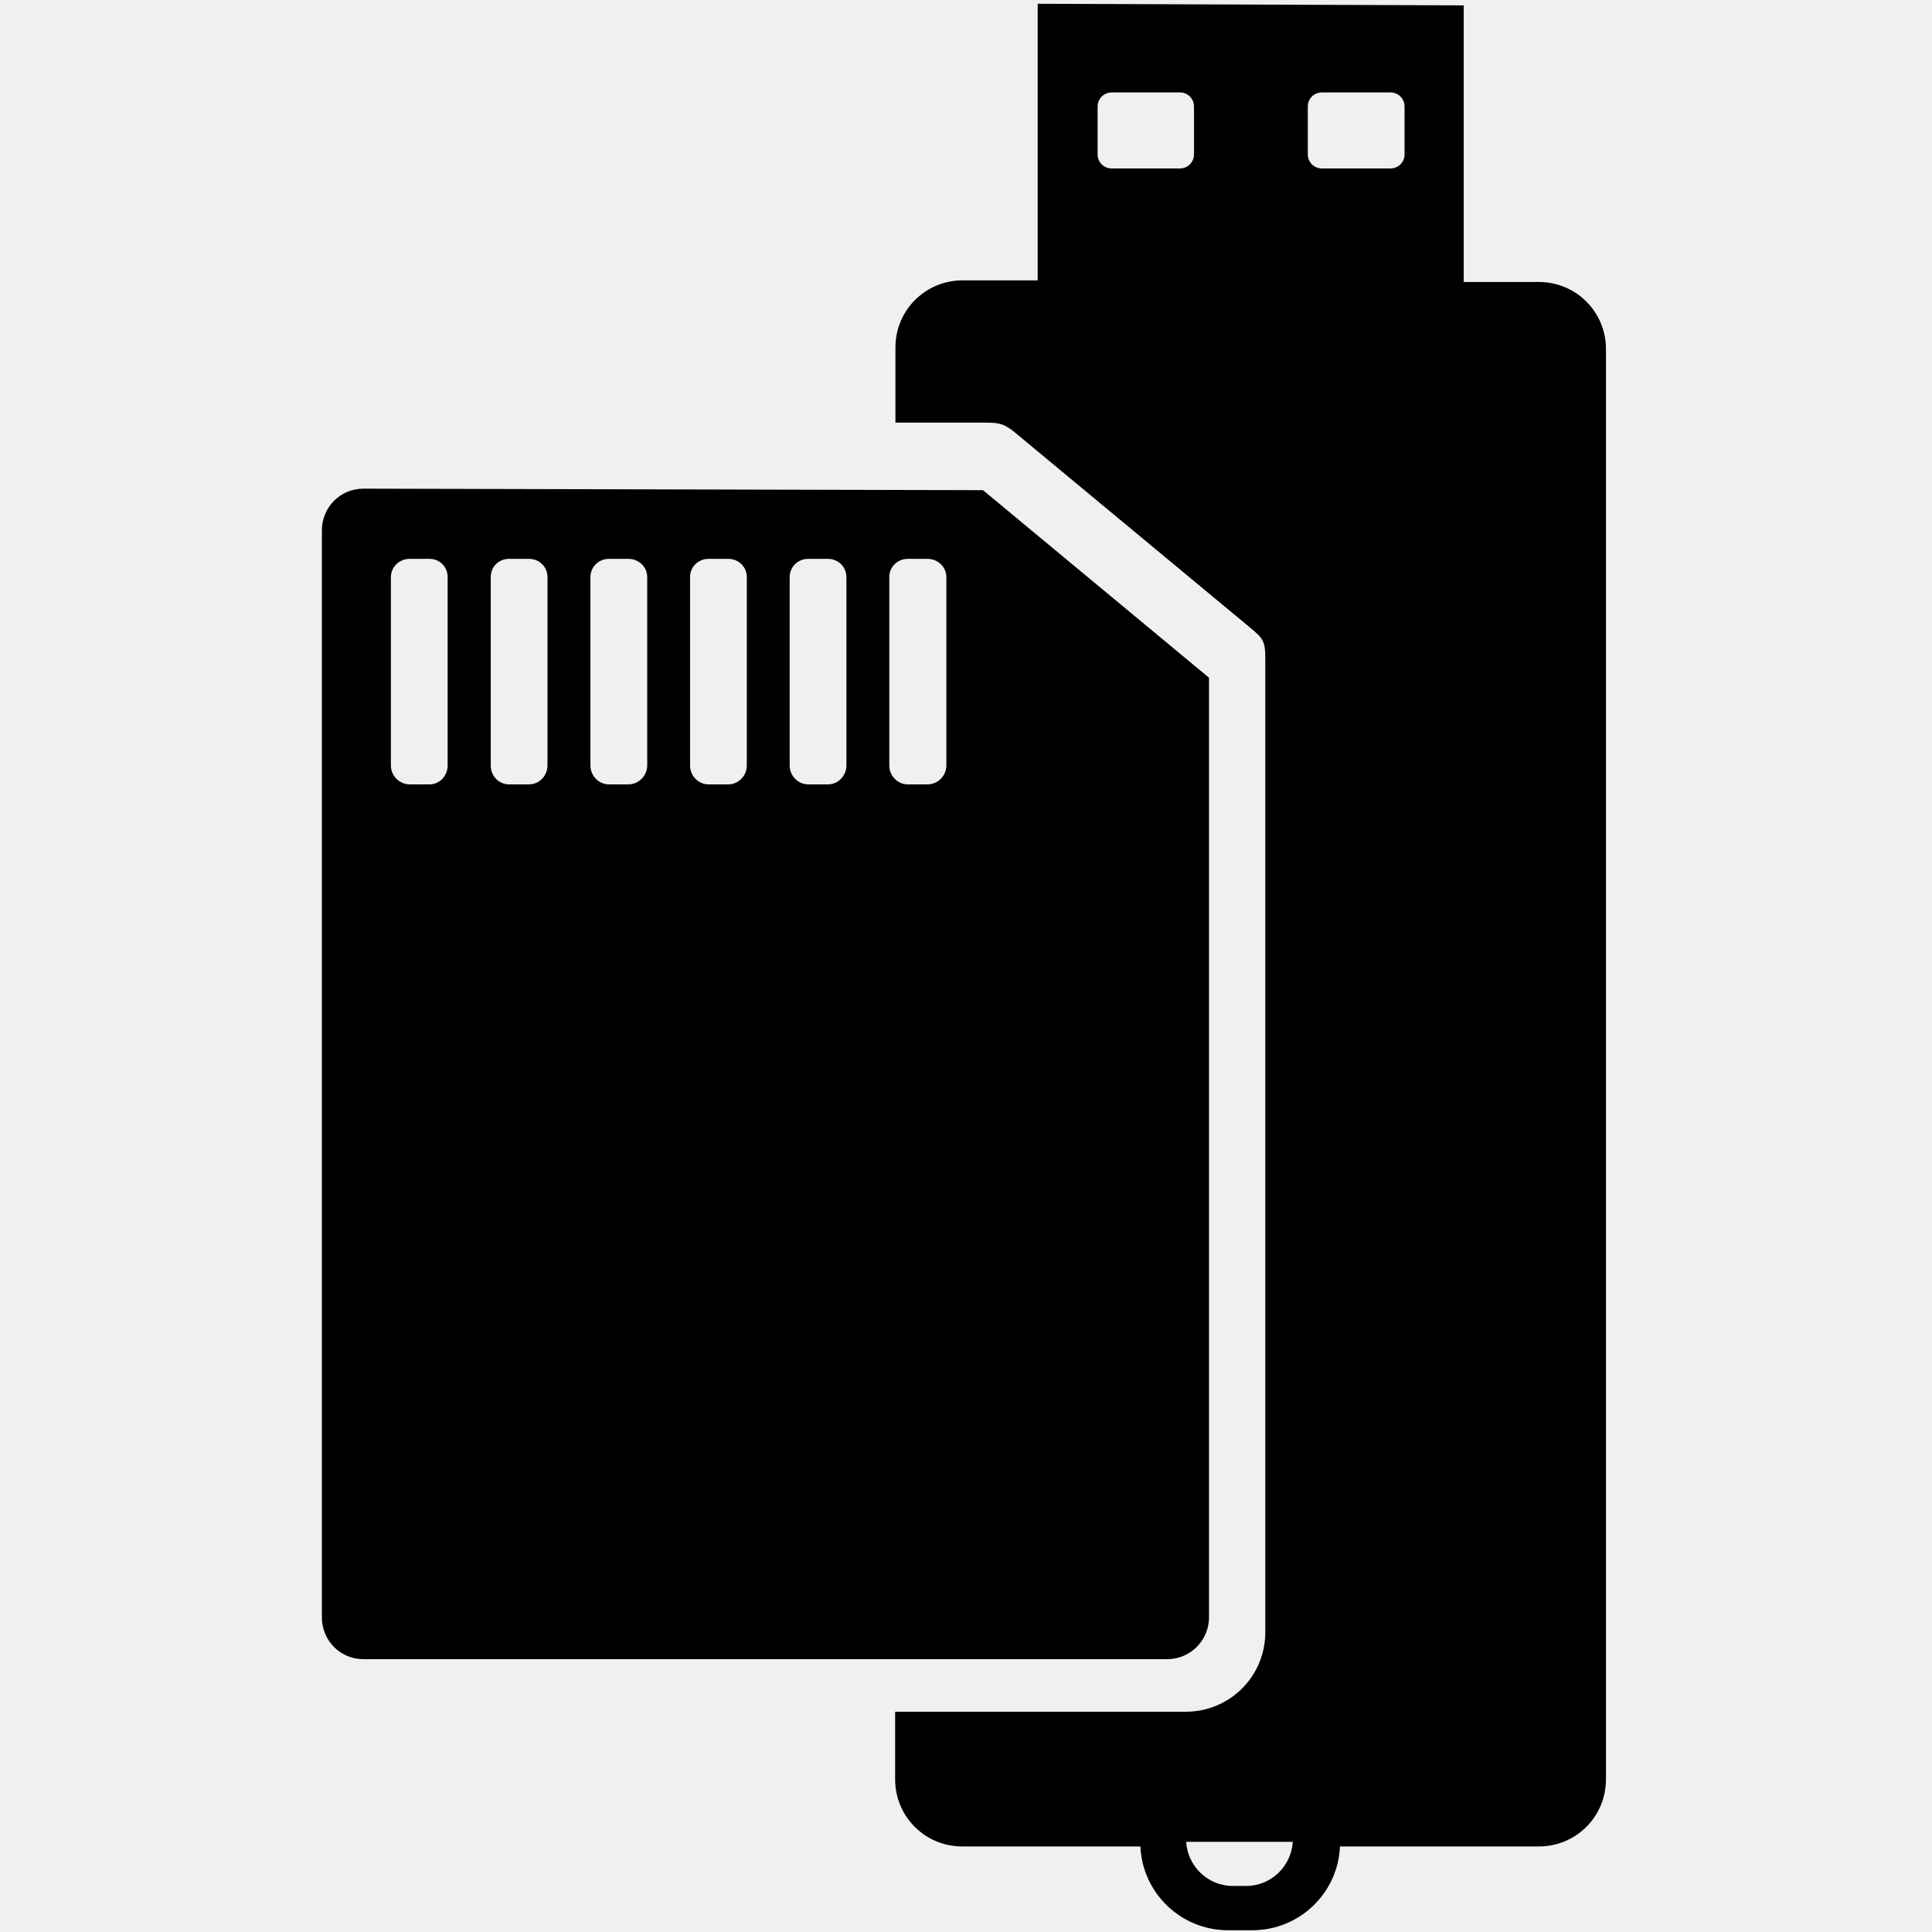
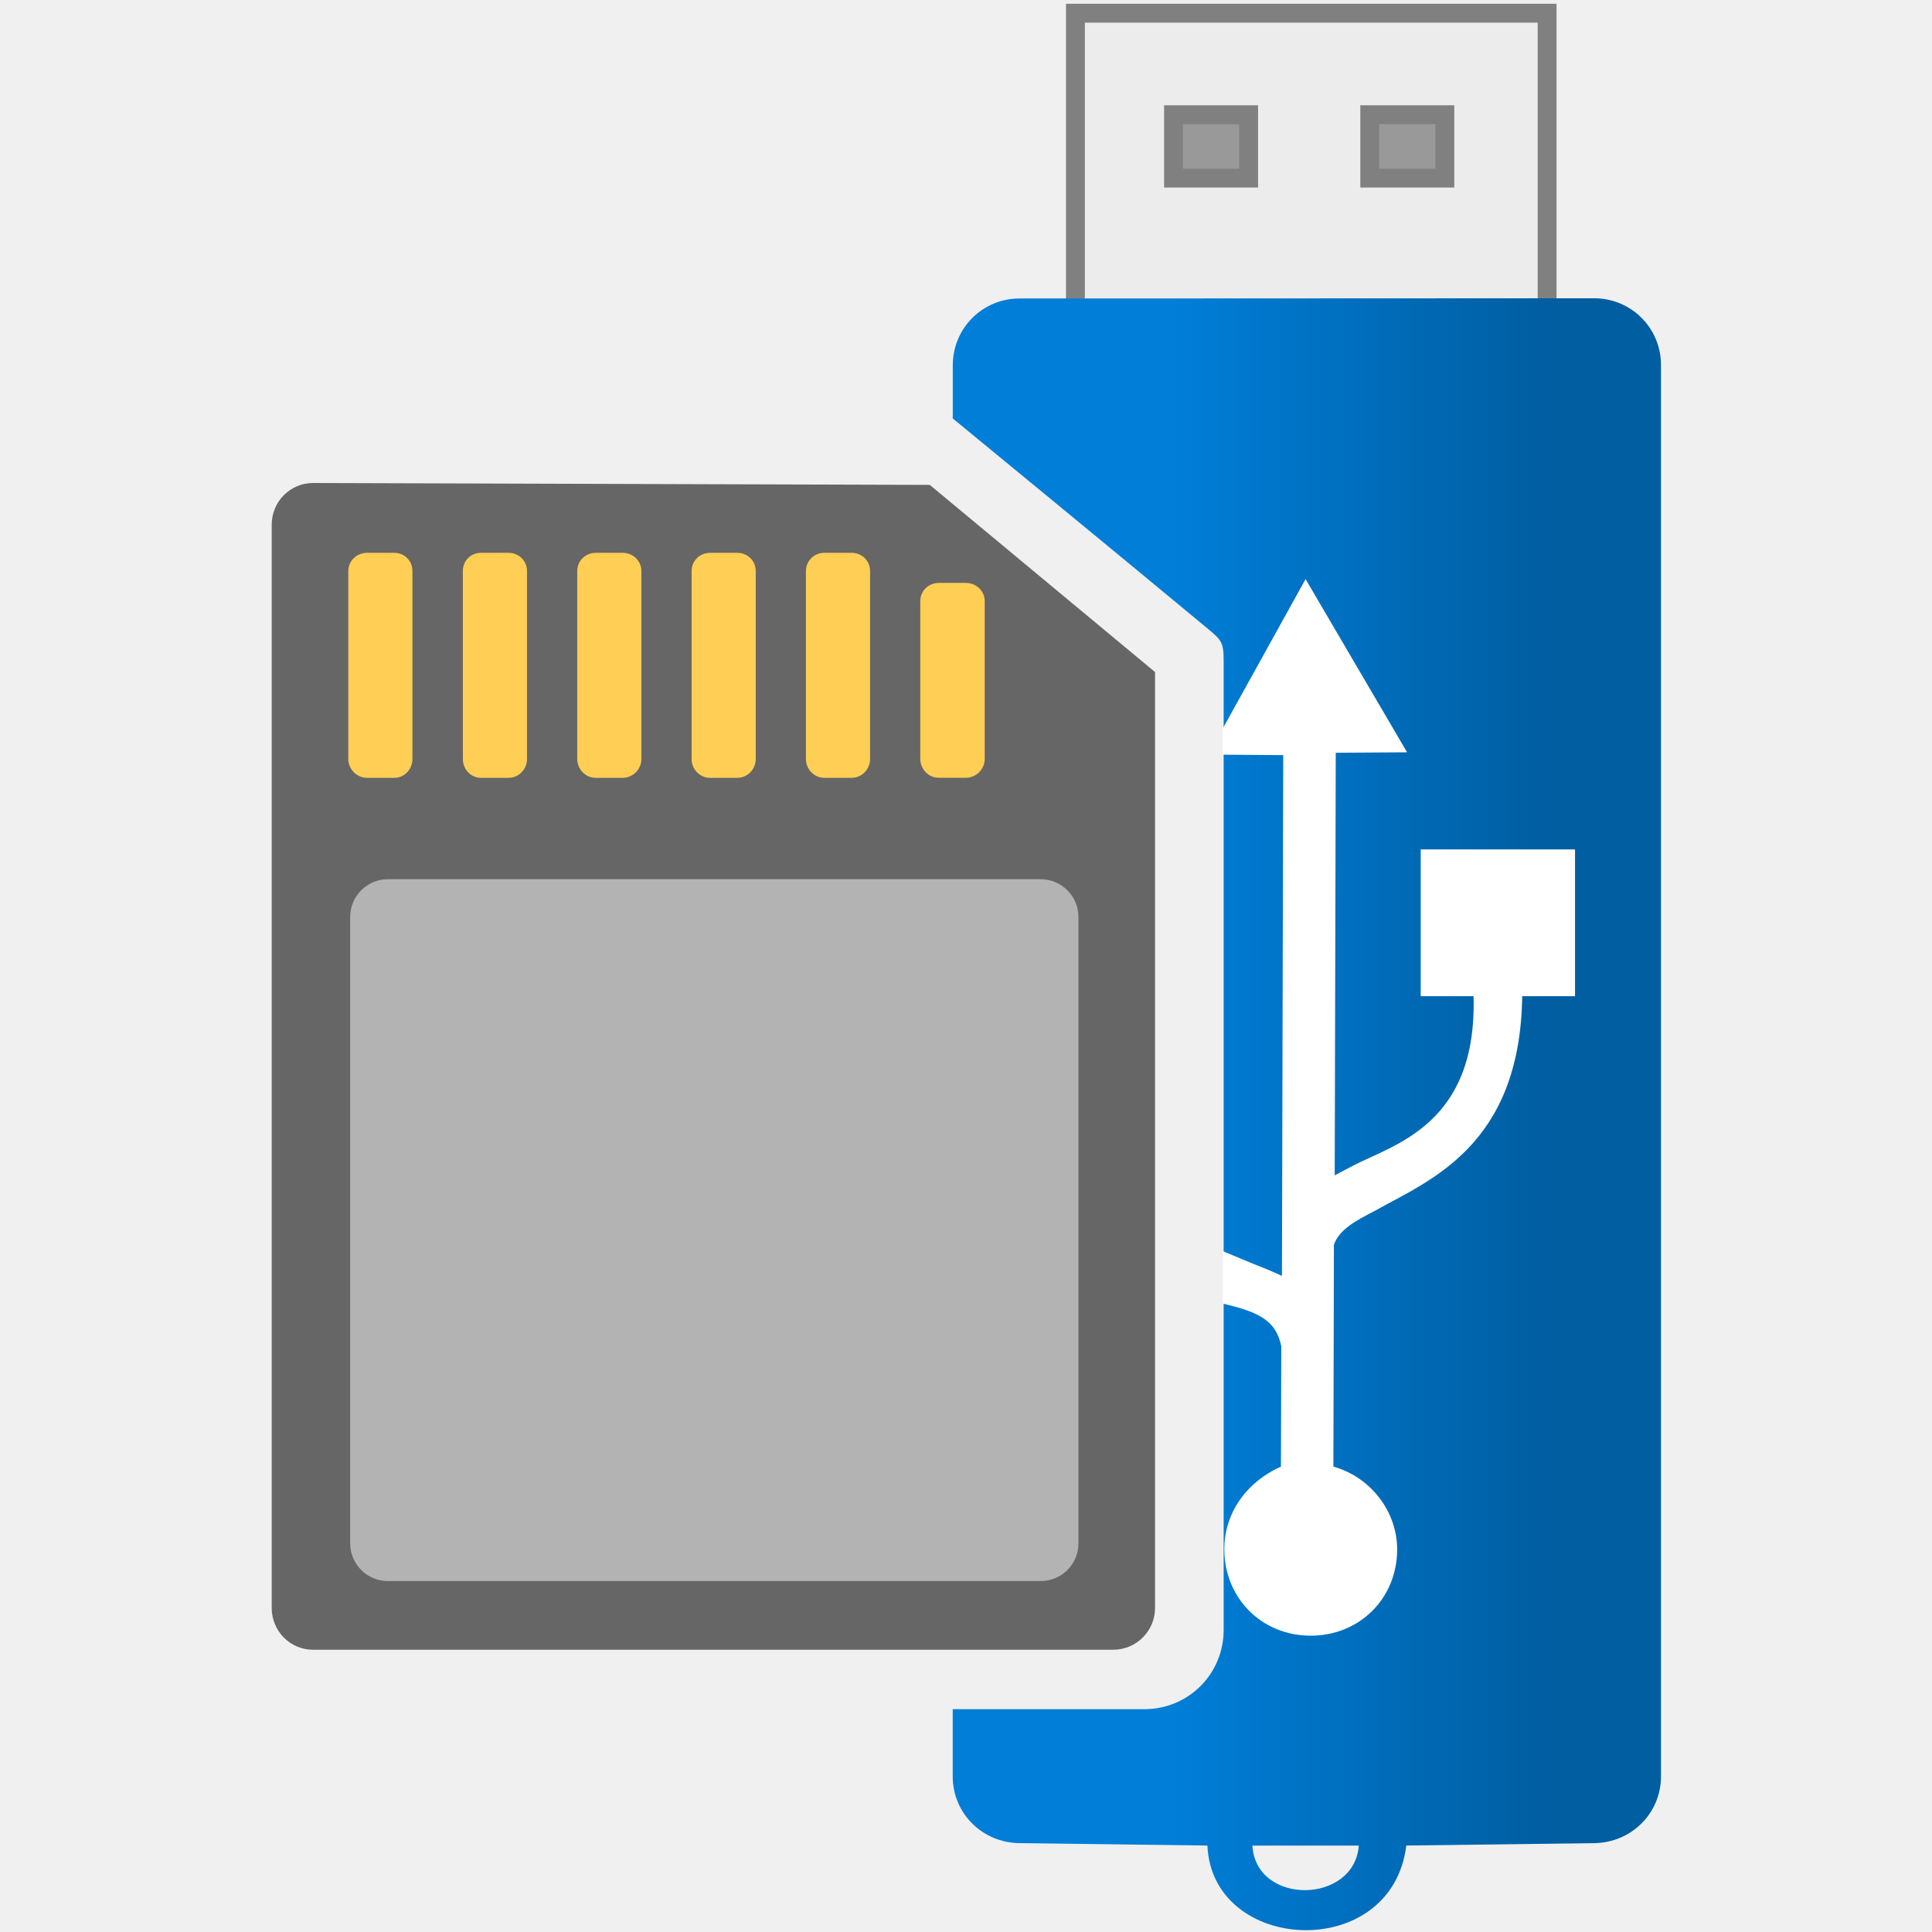
<svg xmlns="http://www.w3.org/2000/svg" width="512" height="512" version="1.1" viewBox="0 0 512 512">
-   <path d="m275 1v73.3h-19.9c-9.88 0-17.8 7.92-17.8 17.8v19.9h23.7c3.64 0 5.06 0.202 8.03 2.66l62.3 51.7c3.36 2.79 3.99 3.51 3.99 8.17v258c0 11.7-9.4 21.1-21.1 21.1h-77v17.9c0 9.88 7.92 17.8 17.8 17.8h47.2c0.511 12.3 10.7 22.2 23.2 22.2h6.48c12.5 0 22.7-9.86 23.2-22.2h52.7c9.88 0 17.8-7.92 17.8-17.8v-379c0-9.88-7.92-17.8-17.8-17.8h-19.9v-73.3zm19.6 23.5h18.1c2.07 0 3.72 1.66 3.72 3.72v12.7c0 2.07-1.66 3.72-3.72 3.72h-18.1c-2.07 0-3.72-1.66-3.72-3.72v-12.7c0-2.07 1.66-3.72 3.72-3.72zm55.7 0h18.2c2.07 0 3.72 1.66 3.72 3.72v12.7c0 2.07-1.66 3.72-3.72 3.72h-18.2c-2.07 0-3.72-1.66-3.72-3.72v-12.7c0-2.07 1.66-3.72 3.72-3.72zm-254 105c-6.16-7e-5 -11 4.96-11 11.1v288c0 6.16 4.87 11.1 11 11.1h213c6.16 0 11.1-4.97 11.1-11.1v-249l-59.9-49.7zm12.3 18.6h5.18c2.74 0 4.85 2.1 4.85 4.85v49.9c0 2.74-2.11 5.02-4.85 5.02h-5.18c-2.74 0-5.01-2.27-5.01-5.02v-49.9c0-2.74 2.27-4.85 5.01-4.85zm26.3 0h5.26c2.74 0 4.93 2.1 4.93 4.85v49.9c0 2.74-2.19 5.02-4.93 5.02h-5.26c-2.74 0-4.85-2.27-4.85-5.02v-49.9c0-2.74 2.1-4.85 4.85-4.85zm26.5 0h5.1c2.74 0 5.02 2.1 5.02 4.85v49.9c0 2.74-2.27 5.02-5.02 5.02h-5.1c-2.74 0-4.93-2.27-4.93-5.02v-49.9c0-2.74 2.19-4.85 4.93-4.85zm26.4 0h5.18c2.74 0 4.93 2.1 4.93 4.85v49.9c0 2.74-2.19 5.02-4.93 5.02h-5.18c-2.74 0-4.93-2.27-4.93-5.02v-49.9c0-2.74 2.19-4.85 4.93-4.85zm26.4 0h5.18c2.74 0 4.93 2.1 4.93 4.85v49.9c0 2.74-2.19 5.02-4.93 5.02h-5.18c-2.74 0-4.93-2.27-4.93-5.02v-49.9c0-2.74 2.19-4.85 4.93-4.85zm26.4 0h5.18c2.74 0 5.02 2.1 5.02 4.85v49.9c0 2.74-2.27 5.02-5.02 5.02h-5.18c-2.74 0-4.93-2.27-4.93-5.02v-49.9c0-2.74 2.19-4.85 4.93-4.85zm73.7 340h28.3c-0.409 6.54-5.77 11.7-12.4 11.7h-3.45c-6.65 0-12-5.19-12.4-11.7z" />
+   <defs>
+     <linearGradient id="a" x1="311" x2="410" y1="293" y2="293" gradientUnits="userSpaceOnUse">
+       <stop style="stop-color:#007ed8" offset="0" />
+       <stop style="stop-color:#005ea1" offset="1" />
+     </linearGradient>
+   </defs>
+   <rect x="285" y="3.5" width="125" height="98.4" style="fill:#ececec;stroke-width:5;stroke:#808080" />
+   <rect x="311" y="30.4" width="19.9" height="16.8" style="fill:#999;stroke-width:5;stroke:#808080" />
+   <rect x="363" y="30.4" width="19.9" height="16.8" style="fill:#999;stroke-width:5;stroke:#808080" />
+   <path d="m290 79.1h-19.8c-9.85 0-17.7 7.9-17.7 17.7v14.1s45.3 37.2 67.8 55.9c3.35 2.78 3.98 3.5 3.98 8.15v257c0 11.7-9.37 21-21 21h-50.8v17.8c0 9.85 7.9 17.6 17.7 17.7l49.8 0.638c1.19 28.7 48.9 31.1 52.7 0l49.8-0.638c9.85-0.126 17.7-7.9 17.7-17.7v-374c0-9.85-7.9-17.7-17.7-17.7h-19.8zm41.9 410h28.2c-1.2 15.6-27.3 15.9-28.2 0z" fill="url(#a)" />
+   <rect x="86.4" y="144" width="175" height="66" rx="10" ry="10" fill="#ffce54" />
+   <path d="m83 128c-6.14-7e-5 -11 4.95-11 11.1v287c0 6.14 4.86 11.1 11 11.1h212c6.14 0 11.1-4.96 11.1-11.1v-248l-59.7-49.6zm14.3 18.5h7.16c2.73 0 4.84 2.09 4.84 4.84v49.8c0 2.73-2.1 5-4.84 5h-7.16c-2.73 0-5-2.26-5-5v-49.8c0-2.73 2.26-4.84 5-4.84zm30.2 0h7.24c2.73 0 4.92 2.09 4.92 4.84v49.8c0 2.73-2.18 5-4.92 5h-7.24c-2.73 0-4.84-2.26-4.84-5v-49.8c0-2.73 2.09-4.84 4.84-4.84zm30.4 0h7.08c2.73 0 5 2.09 5 4.84v49.8c0 2.73-2.26 5-5 5h-7.08c-2.73 0-4.92-2.26-4.92-5v-49.8c0-2.73 2.18-4.84 4.92-4.84zm30.3 0h7.16c2.73 0 4.92 2.09 4.92 4.84v49.8c0 2.73-2.18 5-4.92 5h-7.16c-2.73 0-4.92-2.26-4.92-5v-49.8c0-2.73 2.18-4.84 4.92-4.84zm30.3 0h7.16c2.73 0 4.92 2.09 4.92 4.84v49.8c0 2.73-2.18 5-4.92 5h-7.16c-2.73 0-4.92-2.26-4.92-5v-49.8c0-2.73 2.18-4.84 4.92-4.84zm30.3 7.98h7.16c2.73 0 5 2.09 5 4.84v41.8c0 2.73-2.26 5-5 5h-7.16c-2.73 0-4.92-2.26-4.92-5v-41.8c0-2.73 2.18-4.84 4.92-4.84z" fill="#666" />
+   <path d="m324 200-9e-3 -6.83 22-39.7 26.9 45.9-18.9 0.12-0.279 112c1.6-0.877 3.19-1.69 4.89-2.59 11-5.68 32.9-11 31.9-44.9h-14v-38.9h40.9v38.9h-14c-0.528 39.9-24.9 48.9-38.9 56.8-5.18 2.69-9.57 4.98-11 9.07l-0.14 58.8c9.97 2.79 16.9 12 16.9 21.9 0.028 13-9.97 22.9-22.9 22.9-13 0.029-22.9-9.97-22.9-22.9-0.021-9.67 5.98-17.9 15-21.9l0.091-31.9c-1.38-6.71-5.69-9.03-15.5-11.3l-9.9e-4 -13.9 7.6 3.16c2.58 1.03 5.28 2.09 8.08 3.39l0.339-138z" fill="#fff" />
+   <rect x="92.8" y="233" width="193" height="186" rx="10" ry="10" fill="#b3b3b3" />
</svg>
